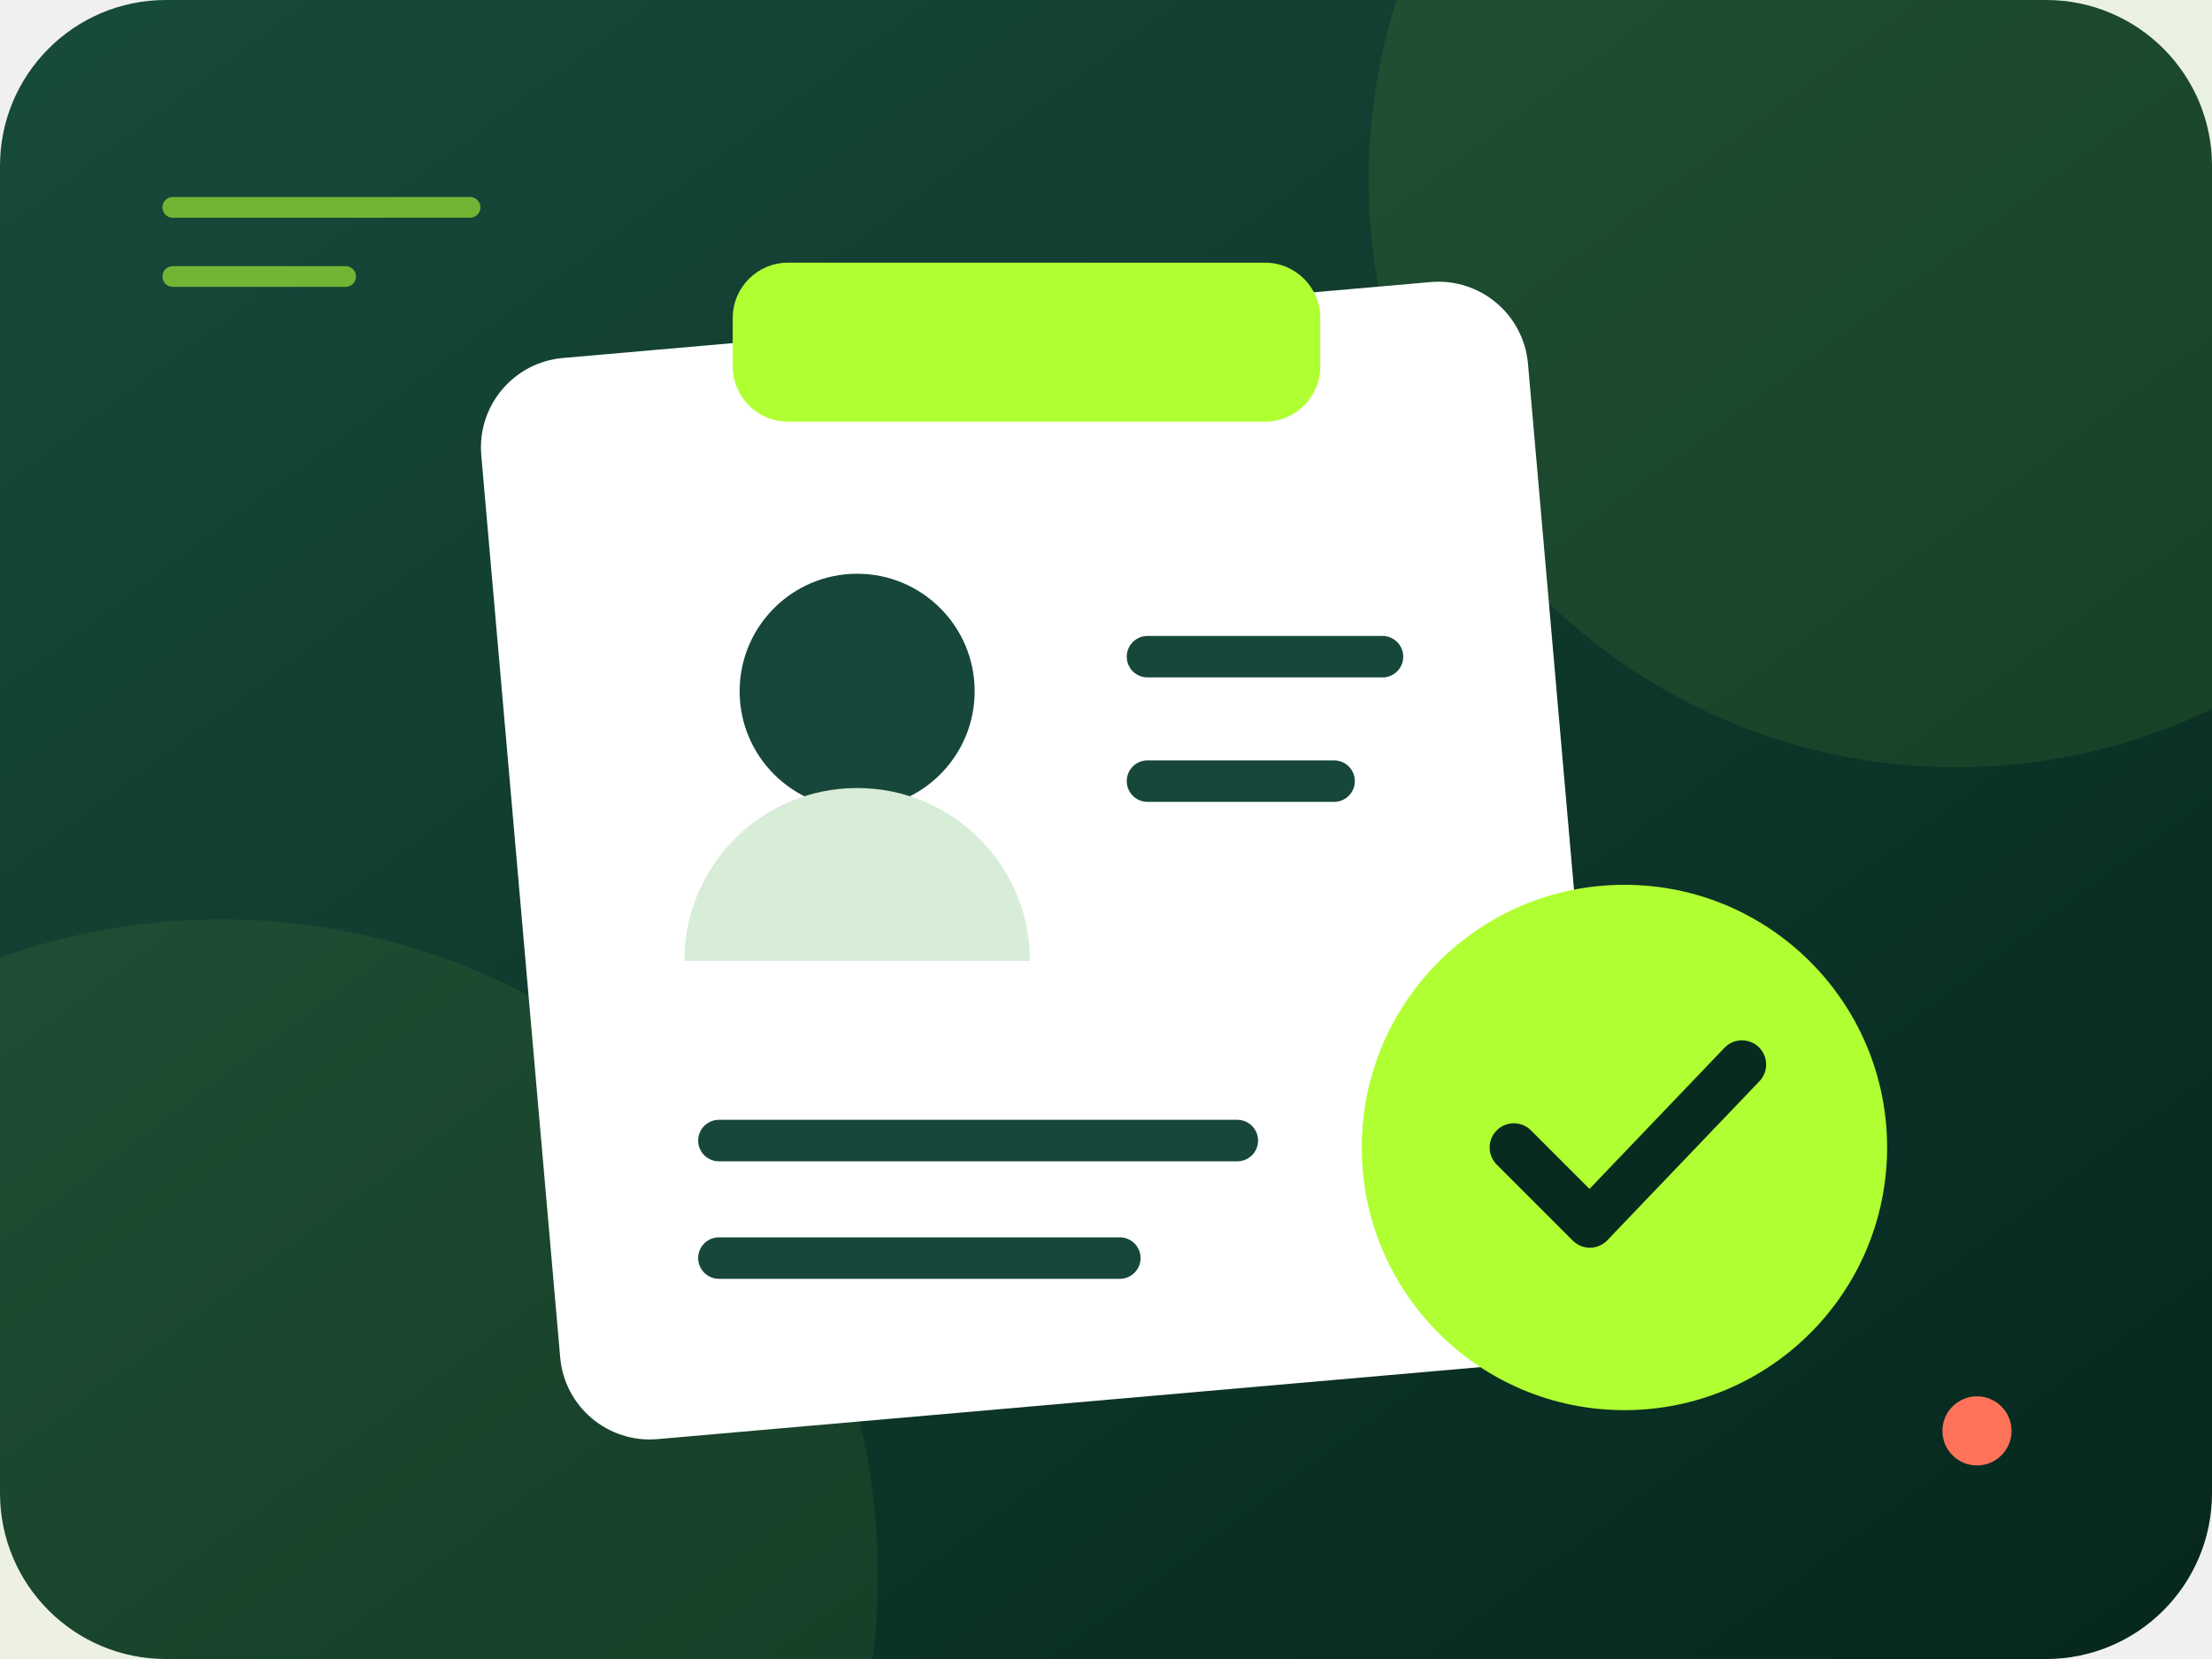
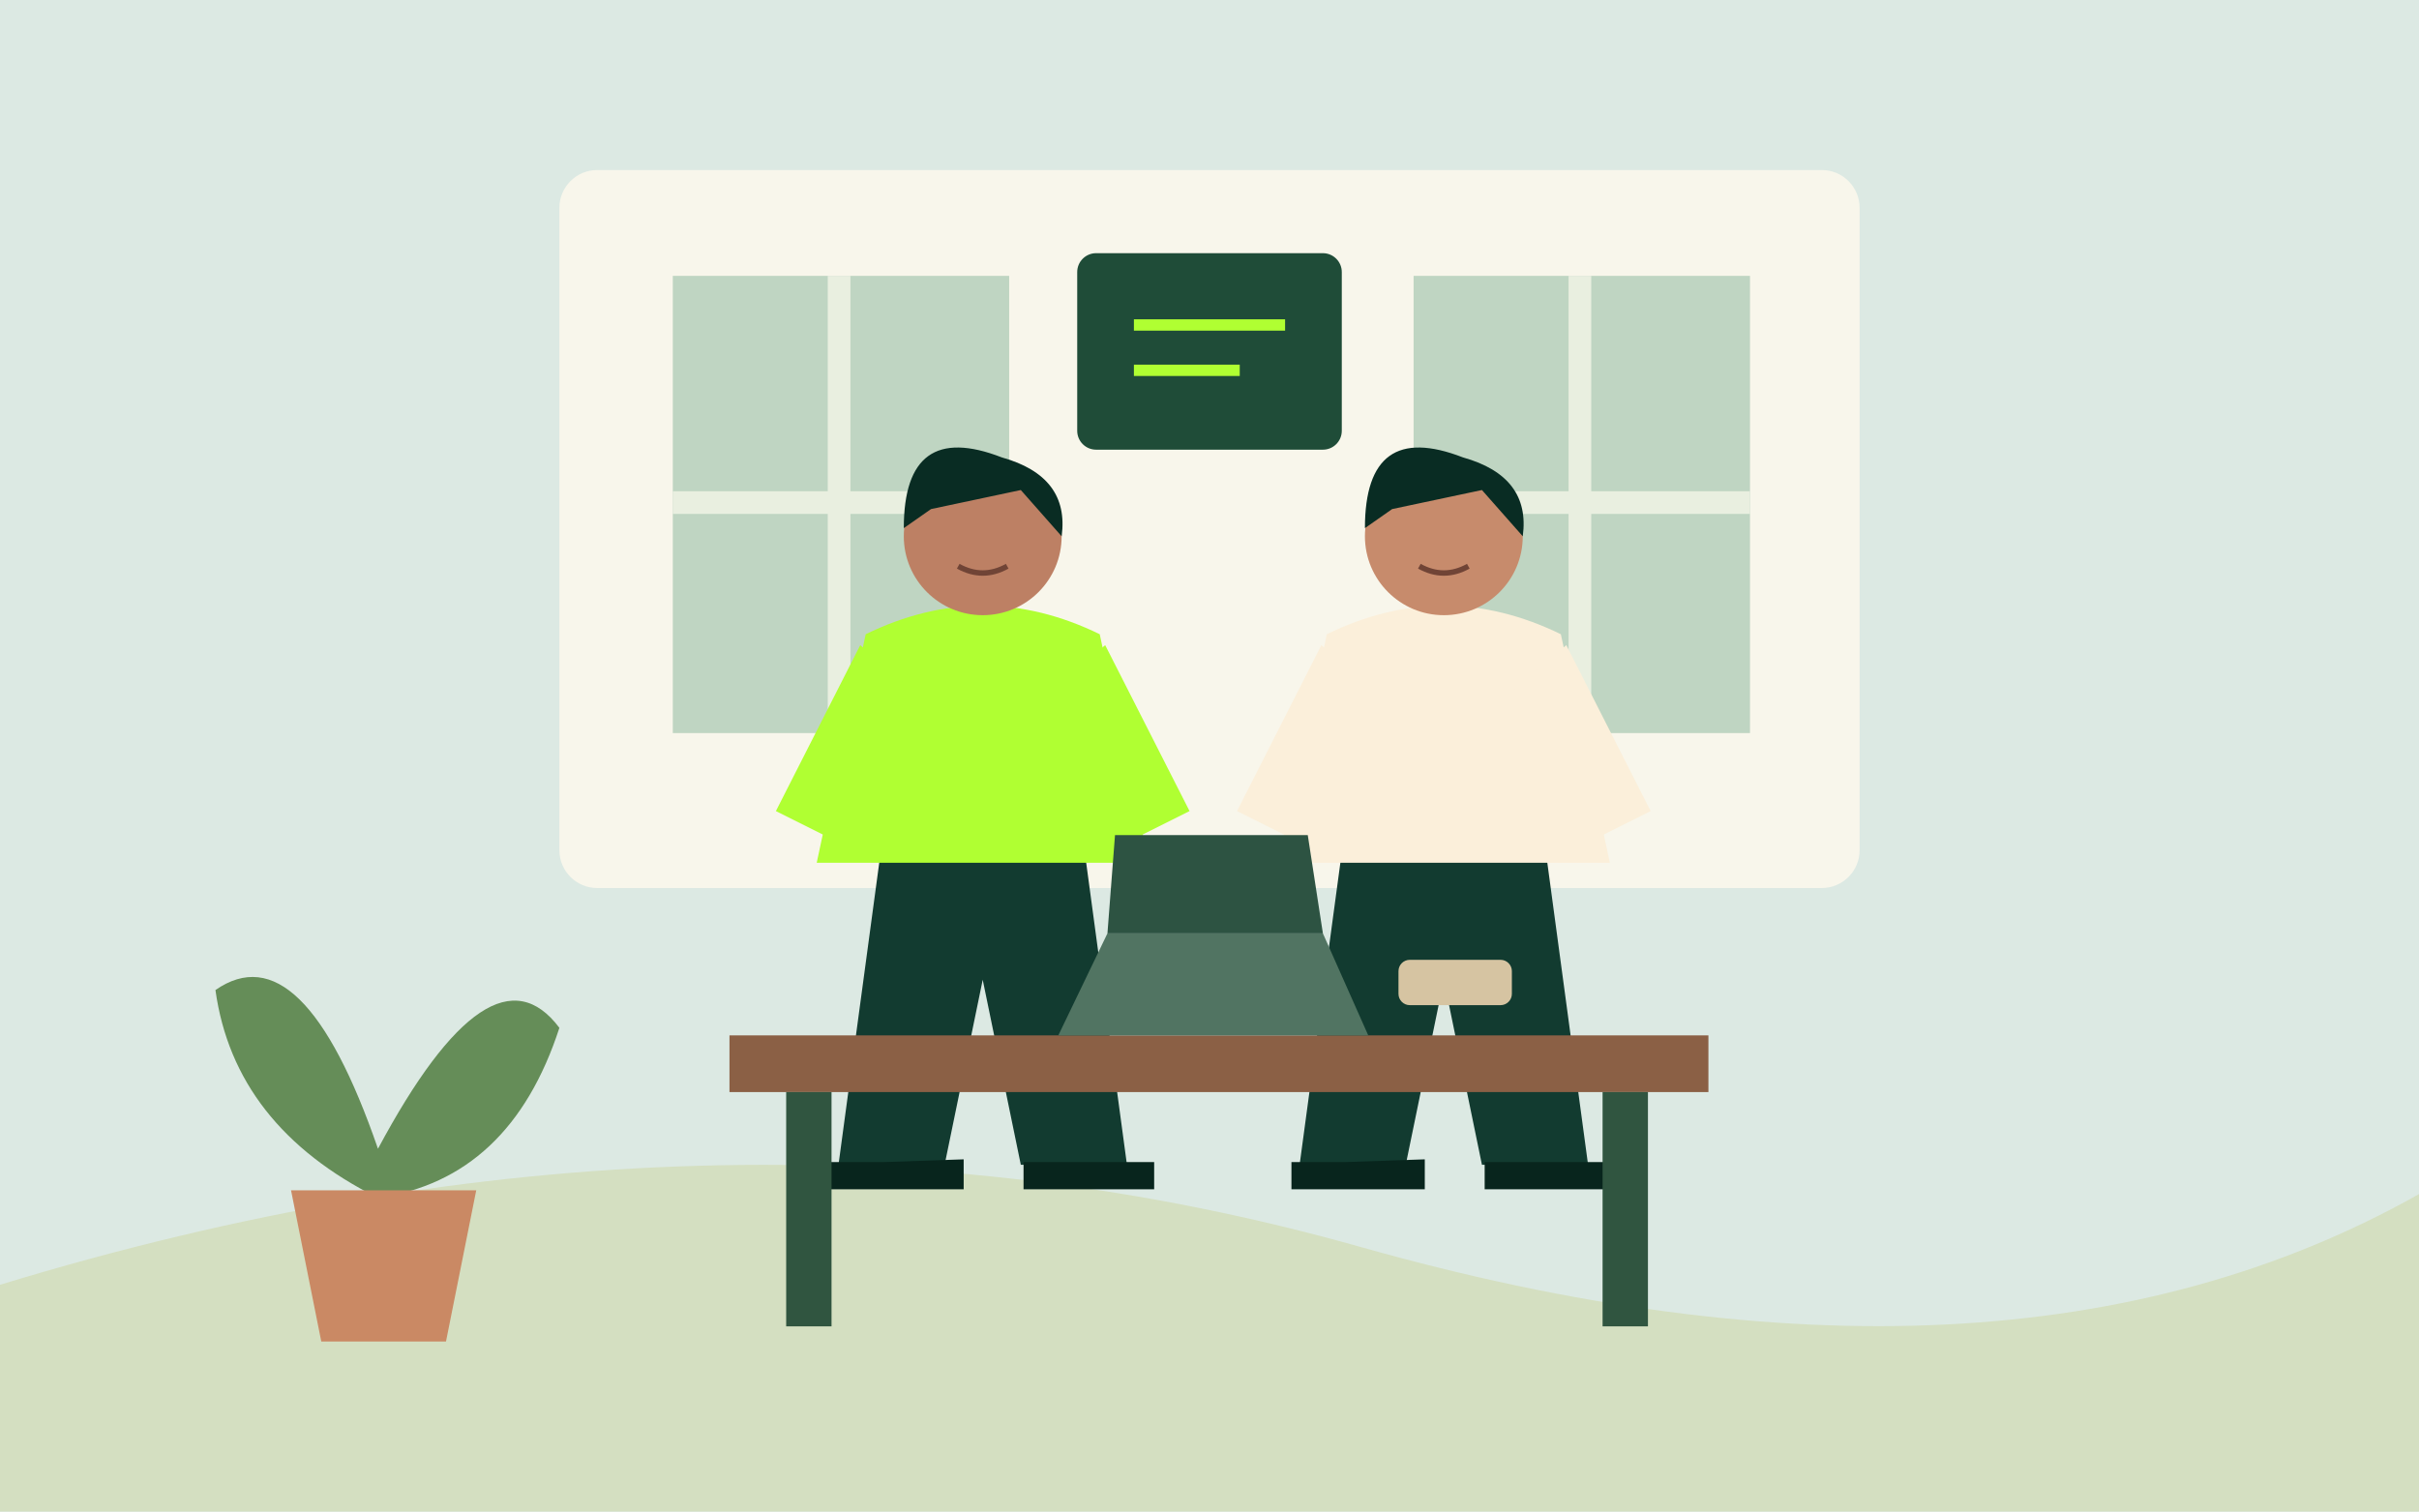
- <svg xmlns="http://www.w3.org/2000/svg" width="320" height="240" viewBox="0 0 320 240">
-   <defs>
-     <linearGradient id="bg" x2="1" y2="1">
-       <stop stop-color="#174b3b" />
-       <stop offset="1" stop-color="#06271e" />
-     </linearGradient>
-   </defs>
-   <rect width="320" height="240" rx="24" fill="url(#bg)" />
-   <circle cx="283" cy="26" r="85" fill="#b0ff32" opacity=".08" />
-   <circle cx="32" cy="228" r="95" fill="#b0ff32" opacity=".07" />
-   <path d="M25 30h43m-43 10h25" stroke="#b0ff32" opacity=".6" stroke-width="3" stroke-linecap="round" />
-   <rect x="75" y="46" width="152" height="157" rx="13" fill="#fff" transform="rotate(-5 151 124)" />
-   <rect x="106" y="38" width="85" height="23" rx="8" fill="#b0ff32" />
-   <circle cx="124" cy="100" r="17" fill="#17473b" />
-   <path d="M99 139a25 25 0 0150 0" fill="#d7edd8" />
-   <path d="M166 95h34m-34 18h27M104 165h75m-75 17h58" stroke="#17473b" stroke-width="6" stroke-linecap="round" />
-   <circle cx="235" cy="166" r="38" fill="#b0ff32" />
-   <path d="M219 166l11 11 22-23" fill="none" stroke="#082b20" stroke-width="7" stroke-linecap="round" stroke-linejoin="round" />
-   <circle cx="286" cy="207" r="5" fill="#ff735b" />
+ <svg xmlns="http://www.w3.org/2000/svg" width="640" height="400" viewBox="0 0 640 400">
+   <rect width="640" height="400" fill="#dce9e3" />
+   <path d="M0 340q190-58 360-10t280-14v84H0" fill="#d4dfc1" />
+   <rect x="148" y="45" width="344" height="190" rx="10" fill="#f8f6eb" />
+   <path d="M178 73h89v121h-89zM374 73h89v121h-89z" fill="#bfd5c2" />
+   <path d="M222 73v121m-44-61h89m151-60v121m-44-61h89" stroke="#e9efe0" stroke-width="6" />
+   <rect x="285" y="67" width="70" height="52" rx="5" fill="#1f4c38" />
+   <path d="M300 86h40m-40 12h28" stroke="#b0ff32" stroke-width="3" />
+   <g transform="translate(260 170) scale(0.72)">
+     <path d="M-36 66l-17 126h39L0 124l14 68h39L36 66" fill="#123b30" />
+     <path d="M-43-3Q0-24 43-3l18 84H-61z" fill="#b0ff32" />
+     <path d="M-45 1l-31 61 20 10L-22 21M45 1l31 61-20 10L22 21" fill="#b0ff32" />
+     <circle cy="-39" r="29" fill="#bd8064" />
+     <path d="M-29-42q0-40 36-26 25 7 22 29l-15-17-33 7z" fill="#092c23" />
+     <path d="M-9-28q9 5 18 0" fill="none" stroke="#704436" stroke-width="2" />
+     <path d="M-36 191h-20v10h49v-11M15 191v10h48v-10" fill="#08251d" />
+   </g>
+   <g transform="translate(382 170) scale(0.72)">
+     <path d="M-36 66l-17 126h39L0 124l14 68h39L36 66" fill="#123b30" />
+     <path d="M-43-3Q0-24 43-3l18 84H-61z" fill="#fbefda" />
+     <path d="M-45 1l-31 61 20 10L-22 21M45 1l31 61-20 10L22 21" fill="#fbefda" />
+     <circle cy="-39" r="29" fill="#c78b6c" />
+     <path d="M-29-42q0-40 36-26 25 7 22 29l-15-17-33 7z" fill="#092c23" />
+     <path d="M-9-28q9 5 18 0" fill="none" stroke="#704436" stroke-width="2" />
+     <path d="M-36 191h-20v10h49v-11M15 191v10h48v-10" fill="#08251d" />
+   </g>
+   <path d="M193 274h259v15H193z" fill="#8b6045" />
+   <path d="M214 289v62m216-62v62" stroke="#305540" stroke-width="12" />
+   <path d="M293 247h57l12 27h-82z" fill="#517462" />
+   <path d="M293 247l2-26h51l4 26" fill="#2d5342" />
+   <rect x="370" y="254" width="30" height="12" rx="3" fill="#d6c4a2" />
+   <path d="M100 304q-20-58-43-42 5 36 43 55m0-13q30-56 48-32-13 40-48 45" fill="#658d58" />
+   <path d="M77 315h49l-8 40H85z" fill="#ca8964" />
</svg>
